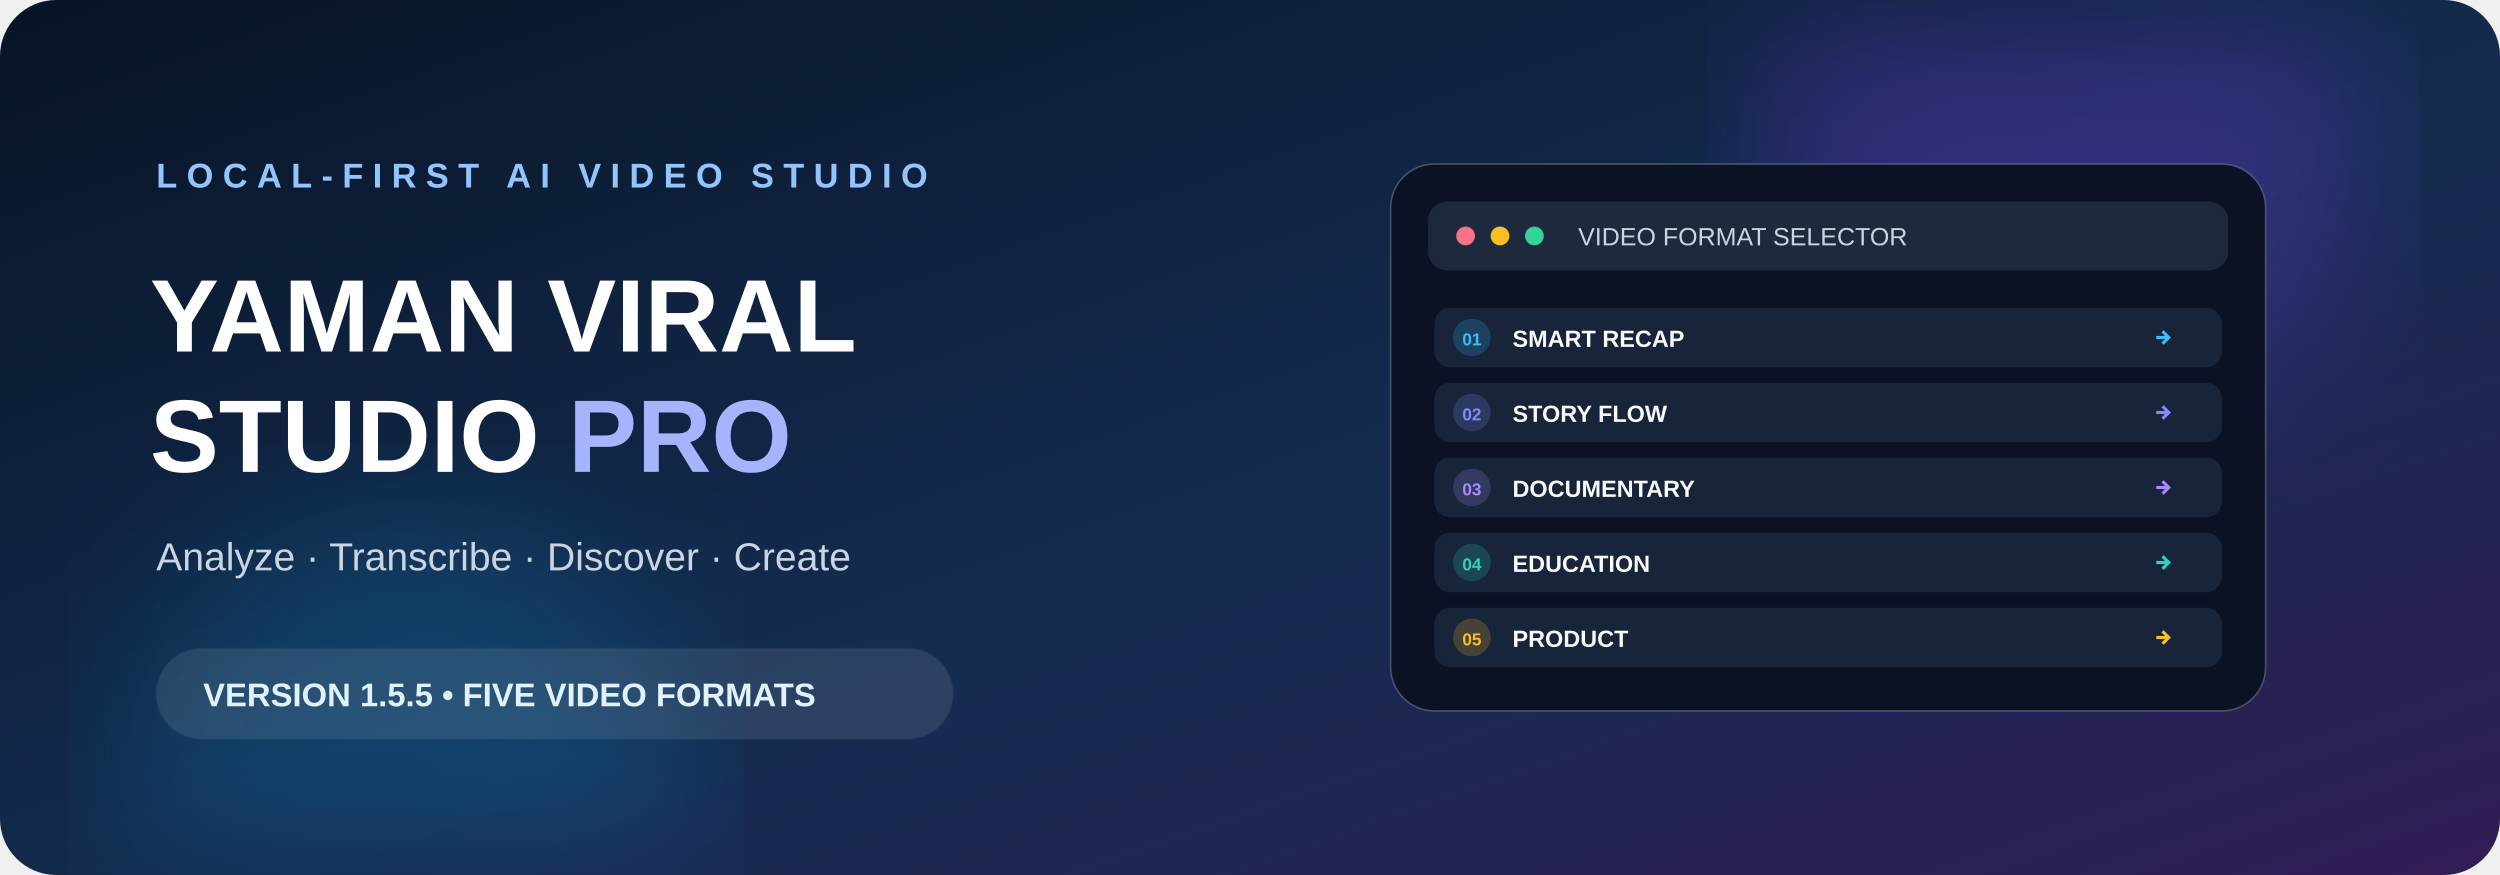
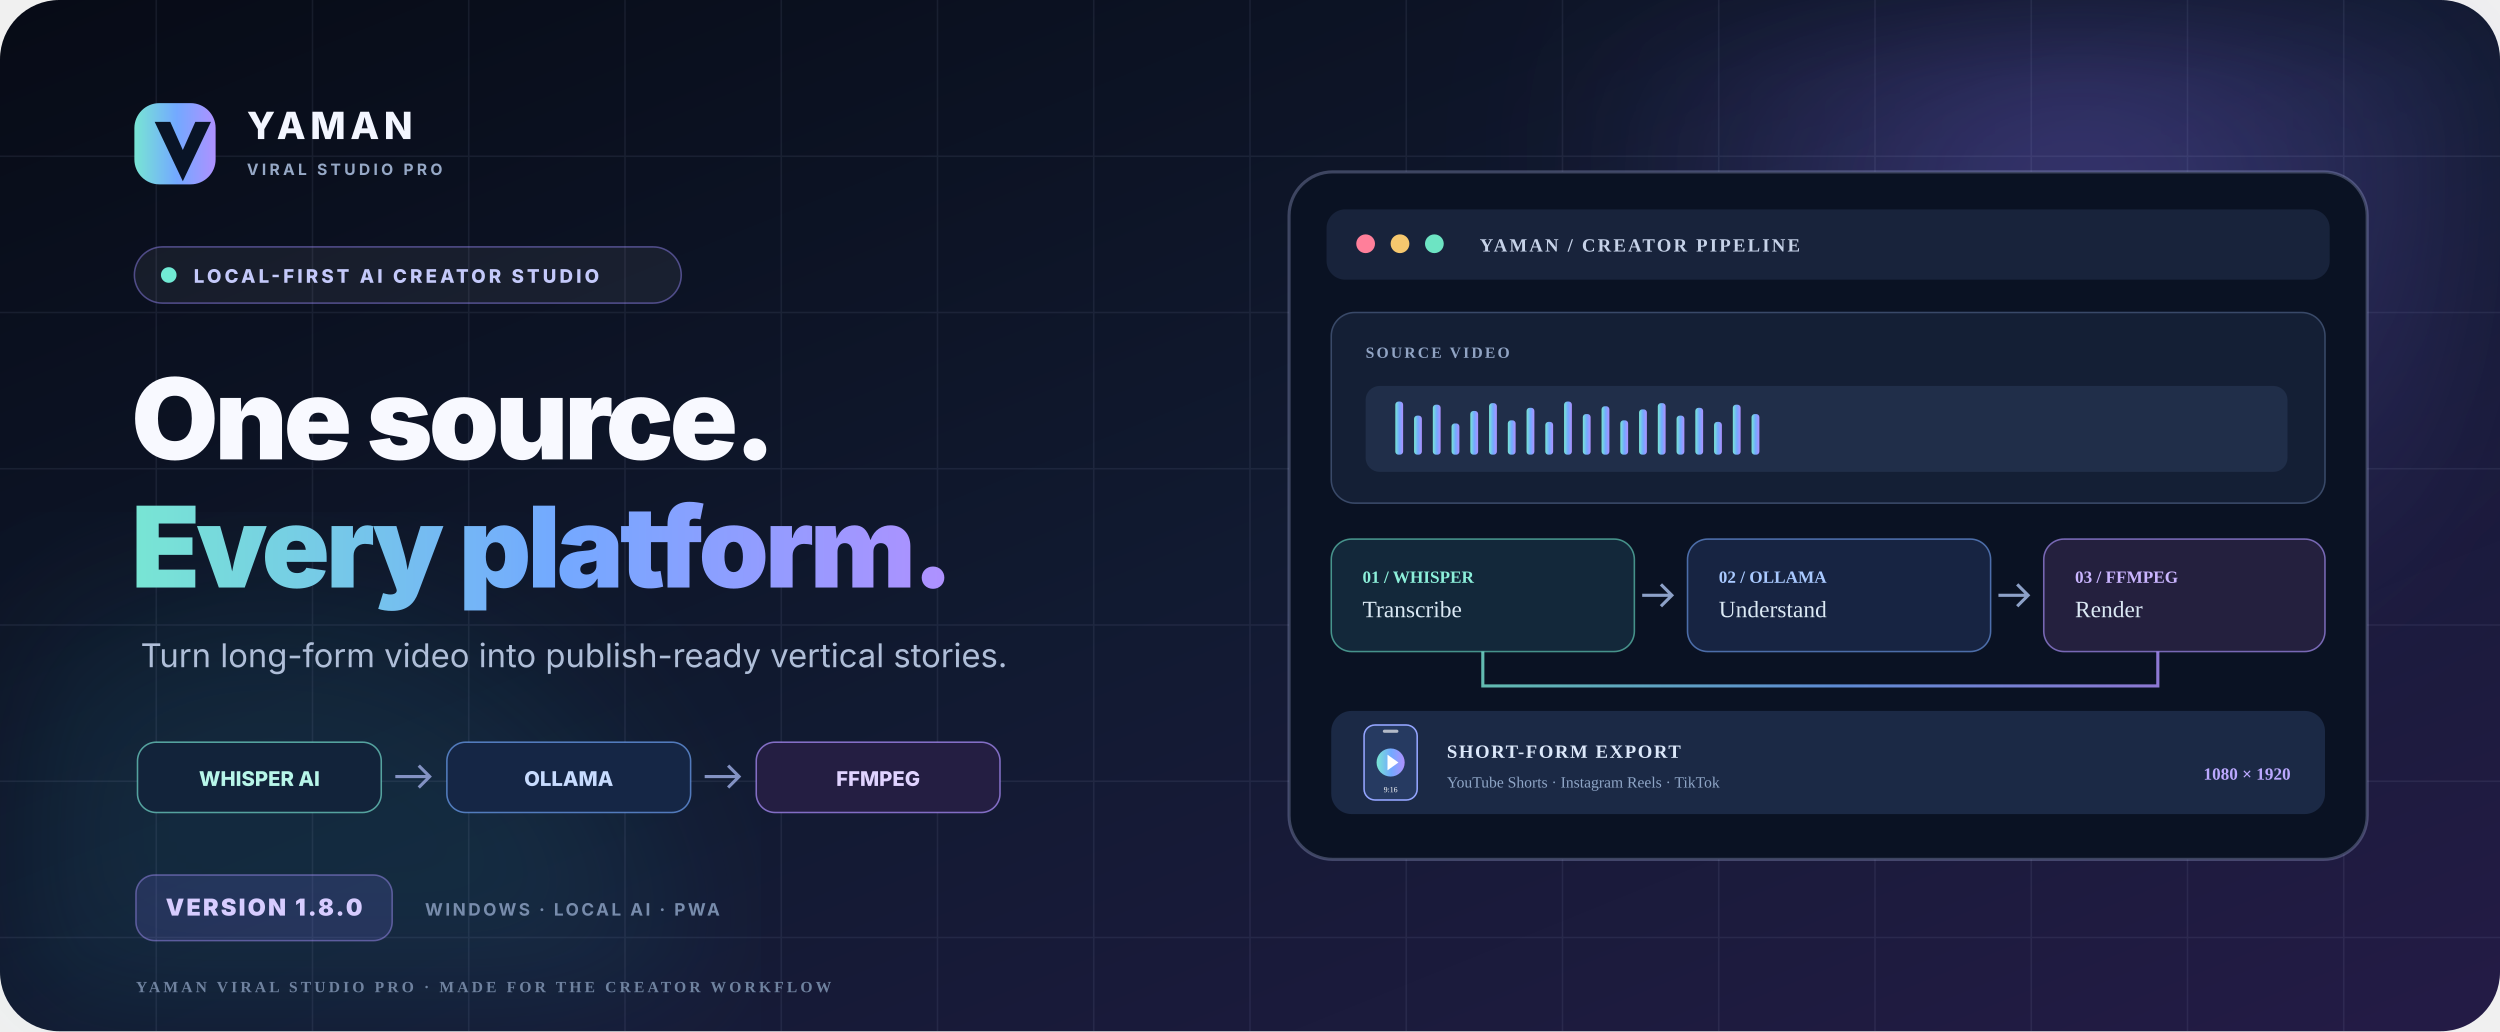
- <svg xmlns="http://www.w3.org/2000/svg" width="1600" height="560" viewBox="0 0 1600 560" role="img" aria-labelledby="t d">
+ <svg xmlns="http://www.w3.org/2000/svg" width="1600" height="660" viewBox="0 0 1600 660" role="img" aria-labelledby="title desc">
  <defs>
-     <linearGradient id="bg" x2="1" y2="1">
-       <stop stop-color="#081426" />
-       <stop offset=".55" stop-color="#142c50" />
-       <stop offset="1" stop-color="#311d55" />
+     <linearGradient id="bg" x1="0" y1="0" x2="1" y2="1">
+       <stop stop-color="#070b16" />
+       <stop offset=".52" stop-color="#111a31" />
+       <stop offset="1" stop-color="#241b46" />
    </linearGradient>
-     <linearGradient id="glow" x2="1">
-       <stop stop-color="#38bdf8" />
-       <stop offset="1" stop-color="#a78bfa" />
+     <linearGradient id="accent" x1="0" y1="0" x2="1" y2="0">
+       <stop stop-color="#78e5d4" />
+       <stop offset=".52" stop-color="#73a9ff" />
+       <stop offset="1" stop-color="#ae91ff" />
    </linearGradient>
+     <radialGradient id="glow">
+       <stop stop-color="#8c72ff" stop-opacity=".34" />
+       <stop offset="1" stop-color="#8c72ff" stop-opacity="0" />
+     </radialGradient>
    <filter id="blur">
-       <feGaussianBlur stdDeviation="48" />
+       <feGaussianBlur stdDeviation="54" />
+     </filter>
+     <filter id="shadow">
+       <feGaussianBlur stdDeviation="18" />
    </filter>
  </defs>
-   <rect width="1600" height="560" rx="36" fill="url(#bg)" />
-   <circle cx="1320" cy="90" r="190" fill="#7c3aed" opacity=".28" filter="url(#blur)" />
-   <circle cx="260" cy="500" r="180" fill="#0ea5e9" opacity=".18" filter="url(#blur)" />
-   <g font-family="Segoe UI,Arial,sans-serif">
-     <text x="100" y="120" fill="#93c5fd" font-size="22" font-weight="700" letter-spacing="6">LOCAL-FIRST AI VIDEO STUDIO</text>
-     <text x="96" y="225" fill="#fff" font-size="66" font-weight="800">YAMAN VIRAL</text>
-     <text x="96" y="302" fill="#fff" font-size="66" font-weight="800">STUDIO <tspan fill="#a5b4fc">PRO</tspan>
-     </text>
-     <text x="100" y="365" fill="#cbd5e1" font-size="25">Analyze · Transcribe · Discover · Create</text>
-     <rect x="100" y="415" width="510" height="58" rx="29" fill="#ffffff" opacity=".1" stroke="#93c5fd" stroke-opacity=".45" />
-     <text x="130" y="452" fill="#e0f2fe" font-size="21" font-weight="600">VERSION 1.5.5  •  FIVE VIDEO FORMATS</text>
+   <rect width="1600" height="660" rx="38" fill="url(#bg)" />
+   <circle cx="1330" cy="105" r="340" fill="url(#glow)" filter="url(#blur)" />
+   <circle cx="175" cy="640" r="260" fill="#36c5d5" opacity=".10" filter="url(#blur)" />
+   <g stroke="#c6d4ff" opacity=".075">
+     <path d="M0 100H1600M0 200H1600M0 300H1600M0 400H1600M0 500H1600M0 600H1600" />
+     <path d="M100 0V660M200 0V660M300 0V660M400 0V660M500 0V660M600 0V660M700 0V660M800 0V660M900 0V660M1000 0V660M1100 0V660M1200 0V660M1300 0V660M1400 0V660M1500 0V660" />
  </g>
-   <g transform="translate(890 105)">
-     <rect width="560" height="350" rx="28" fill="#0b1224" stroke="#64748b" stroke-opacity=".65" />
-     <rect x="24" y="24" width="512" height="44" rx="12" fill="#1e293b" />
-     <circle cx="48" cy="46" r="6" fill="#fb7185" />
-     <circle cx="70" cy="46" r="6" fill="#fbbf24" />
-     <circle cx="92" cy="46" r="6" fill="#34d399" />
-     <text x="120" y="52" fill="#cbd5e1" font-size="16" font-family="Arial">VIDEO FORMAT SELECTOR</text>
-     <rect x="28" y="92" width="504" height="38" rx="10" fill="#17243a" />
-     <circle cx="52" cy="111" r="12" fill="#38bdf8" opacity=".2" />
-     <text x="52" y="116" text-anchor="middle" fill="#38bdf8" font-size="11" font-family="Arial" font-weight="700">01</text>
-     <text x="78" y="117" fill="#f8fafc" font-size="15" font-family="Arial" font-weight="700">SMART RECAP</text>
-     <path d="M490 111 l8 0 m-4 -4 l4 4 -4 4" stroke="#38bdf8" fill="none" stroke-width="2" />
-     <rect x="28" y="140" width="504" height="38" rx="10" fill="#17243a" />
-     <circle cx="52" cy="159" r="12" fill="#818cf8" opacity=".2" />
-     <text x="52" y="164" text-anchor="middle" fill="#818cf8" font-size="11" font-family="Arial" font-weight="700">02</text>
-     <text x="78" y="165" fill="#f8fafc" font-size="15" font-family="Arial" font-weight="700">STORY FLOW</text>
-     <path d="M490 159 l8 0 m-4 -4 l4 4 -4 4" stroke="#818cf8" fill="none" stroke-width="2" />
-     <rect x="28" y="188" width="504" height="38" rx="10" fill="#17243a" />
-     <circle cx="52" cy="207" r="12" fill="#a78bfa" opacity=".2" />
-     <text x="52" y="212" text-anchor="middle" fill="#a78bfa" font-size="11" font-family="Arial" font-weight="700">03</text>
-     <text x="78" y="213" fill="#f8fafc" font-size="15" font-family="Arial" font-weight="700">DOCUMENTARY</text>
-     <path d="M490 207 l8 0 m-4 -4 l4 4 -4 4" stroke="#a78bfa" fill="none" stroke-width="2" />
-     <rect x="28" y="236" width="504" height="38" rx="10" fill="#17243a" />
-     <circle cx="52" cy="255" r="12" fill="#2dd4bf" opacity=".2" />
-     <text x="52" y="260" text-anchor="middle" fill="#2dd4bf" font-size="11" font-family="Arial" font-weight="700">04</text>
-     <text x="78" y="261" fill="#f8fafc" font-size="15" font-family="Arial" font-weight="700">EDUCATION</text>
-     <path d="M490 255 l8 0 m-4 -4 l4 4 -4 4" stroke="#2dd4bf" fill="none" stroke-width="2" />
-     <rect x="28" y="284" width="504" height="38" rx="10" fill="#17243a" />
-     <circle cx="52" cy="303" r="12" fill="#fbbf24" opacity=".2" />
-     <text x="52" y="308" text-anchor="middle" fill="#fbbf24" font-size="11" font-family="Arial" font-weight="700">05</text>
-     <text x="78" y="309" fill="#f8fafc" font-size="15" font-family="Arial" font-weight="700">PRODUCT</text>
-     <path d="M490 303 l8 0 m-4 -4 l4 4 -4 4" stroke="#fbbf24" fill="none" stroke-width="2" />
+   <g font-family="Inter,Segoe UI,Arial,sans-serif">
+     <rect x="86" y="66" width="52" height="52" rx="16" fill="url(#accent)" />
+     <path d="M99 78h10l8 18 8-18h10l-18 38z" fill="#091426" />
+     <text x="158" y="89" fill="#f3f6ff" font-size="24" font-weight="800" letter-spacing="3">YAMAN</text>
+     <text x="158" y="112" fill="#96a8c6" font-size="10" font-weight="700" letter-spacing="2.1">VIRAL STUDIO PRO</text>
+     <rect x="86" y="158" width="350" height="36" rx="18" fill="#fff" fill-opacity=".055" stroke="#9b8cff" stroke-opacity=".45" />
+     <circle cx="108" cy="176" r="5" fill="#71ead4" />
+     <text x="124" y="181" fill="#c4c9fa" font-size="12" font-weight="800" letter-spacing="2">LOCAL-FIRST AI CREATOR STUDIO</text>
+     <text x="84" y="294" fill="#f8f9ff" font-size="72" font-weight="850" letter-spacing="-2.5">One source.</text>
+     <text x="84" y="376" fill="url(#accent)" font-size="72" font-weight="850" letter-spacing="-2.5">Every platform.</text>
+     <text x="90" y="427" fill="#afbed8" font-size="21">Turn long-form video into publish-ready vertical stories.</text>
+     <g transform="translate(88 475)">
+       <rect width="156" height="45" rx="12" fill="#12233a" stroke="#78e5d4" stroke-opacity=".65" />
+       <text x="78" y="28" text-anchor="middle" fill="#b8f6e9" font-size="13" font-weight="800">WHISPER AI</text>
+       <path d="M165 22h22m-7-7 7 7-7 7" stroke="#8392c3" fill="none" stroke-width="2" />
+       <rect x="198" width="156" height="45" rx="12" fill="#152645" stroke="#73a9ff" stroke-opacity=".65" />
+       <text x="276" y="28" text-anchor="middle" fill="#c8dcff" font-size="13" font-weight="800">OLLAMA</text>
+       <path d="M363 22h22m-7-7 7 7-7 7" stroke="#8392c3" fill="none" stroke-width="2" />
+       <rect x="396" width="156" height="45" rx="12" fill="#241e42" stroke="#ae91ff" stroke-opacity=".7" />
+       <text x="474" y="28" text-anchor="middle" fill="#e0d3ff" font-size="13" font-weight="800">FFMPEG</text>
+     </g>
+     <rect x="87" y="560" width="164" height="42" rx="12" fill="#8a78ff" fill-opacity=".15" stroke="#a995ff" stroke-opacity=".45" />
+     <text x="169" y="586" fill="#d7ccff" text-anchor="middle" font-size="15" font-weight="850" letter-spacing="1.4">VERSION 1.8.0</text>
+     <text x="272" y="586" fill="#788cac" font-size="11" font-weight="700" letter-spacing="1.6">WINDOWS · LOCAL AI · PWA</text>
  </g>
+   <g transform="translate(825 110)">
+     <rect x="0" y="0" width="690" height="440" rx="28" fill="#0a1223" stroke="#a5b0df" stroke-opacity=".32" stroke-width="2" />
+     <rect x="24" y="24" width="642" height="45" rx="12" fill="#18233b" />
+     <circle cx="49" cy="46" r="6" fill="#ff7f9a" />
+     <circle cx="71" cy="46" r="6" fill="#f6c86e" />
+     <circle cx="93" cy="46" r="6" fill="#6de4c3" />
+     <text x="122" y="51" fill="#c6d2e8" font-size="12" font-weight="700" letter-spacing="1.4">YAMAN / CREATOR PIPELINE</text>
+     <rect x="27" y="90" width="636" height="122" rx="15" fill="#141f35" stroke="#394968" />
+     <text x="49" y="119" fill="#91a4c4" font-size="10" font-weight="800" letter-spacing="1.4">SOURCE VIDEO</text>
+     <rect x="49" y="137" width="590" height="55" rx="9" fill="#202e49" />
+     <g fill="url(#accent)" transform="translate(68 147)">
+       <rect width="5" height="34" rx="2" />
+       <rect x="12" y="9" width="5" height="25" rx="2" />
+       <rect x="24" y="2" width="5" height="32" rx="2" />
+       <rect x="36" y="14" width="5" height="20" rx="2" />
+       <rect x="48" y="6" width="5" height="28" rx="2" />
+       <rect x="60" y="1" width="5" height="33" rx="2" />
+       <rect x="72" y="12" width="5" height="22" rx="2" />
+       <rect x="84" y="4" width="5" height="30" rx="2" />
+       <rect x="96" y="13" width="5" height="21" rx="2" />
+       <rect x="108" y="0" width="5" height="34" rx="2" />
+       <rect x="120" y="8" width="5" height="26" rx="2" />
+       <rect x="132" y="3" width="5" height="31" rx="2" />
+       <rect x="144" y="12" width="5" height="22" rx="2" />
+       <rect x="156" y="5" width="5" height="29" rx="2" />
+       <rect x="168" y="1" width="5" height="33" rx="2" />
+       <rect x="180" y="9" width="5" height="25" rx="2" />
+       <rect x="192" y="4" width="5" height="30" rx="2" />
+       <rect x="204" y="13" width="5" height="21" rx="2" />
+       <rect x="216" y="2" width="5" height="32" rx="2" />
+       <rect x="228" y="8" width="5" height="26" rx="2" />
+     </g>
+     <rect x="27" y="235" width="194" height="72" rx="13" fill="#13283a" stroke="#6ee7ce" stroke-opacity=".58" />
+     <text x="47" y="263" fill="#8cf0da" font-size="11" font-weight="800">01 / WHISPER</text>
+     <text x="47" y="285" fill="#dbe9f4" font-size="15">Transcribe</text>
+     <path d="M226 271h19m-7-7 7 7-7 7" stroke="#8da1c8" fill="none" stroke-width="2" />
+     <rect x="255" y="235" width="194" height="72" rx="13" fill="#172442" stroke="#78aaff" stroke-opacity=".58" />
+     <text x="275" y="263" fill="#a9c9ff" font-size="11" font-weight="800">02 / OLLAMA</text>
+     <text x="275" y="285" fill="#dbe9f4" font-size="15">Understand</text>
+     <path d="M454 271h19m-7-7 7 7-7 7" stroke="#8da1c8" fill="none" stroke-width="2" />
+     <rect x="483" y="235" width="180" height="72" rx="13" fill="#24203e" stroke="#ad94ff" stroke-opacity=".64" />
+     <text x="503" y="263" fill="#cab5ff" font-size="11" font-weight="800">03 / FFMPEG</text>
+     <text x="503" y="285" fill="#dbe9f4" font-size="15">Render</text>
+     <path d="M124 307v22h432v-22" fill="none" stroke="url(#accent)" stroke-width="2" opacity=".8" />
+     <rect x="27" y="345" width="636" height="66" rx="13" fill="#1b2945" />
+     <g transform="translate(48 354)">
+       <rect width="34" height="48" rx="7" fill="#263a61" stroke="#94a5ff" />
+       <rect x="12" y="3" width="10" height="2" rx="1" fill="#fff" opacity=".65" />
+       <circle cx="17" cy="24" r="9" fill="url(#accent)" />
+       <path d="m15 19 7 5-7 5z" fill="#fff" />
+       <text x="17" y="43" fill="#fff" font-size="5" text-anchor="middle">9:16</text>
+     </g>
+     <text x="101" y="375" fill="#dce8fa" font-size="12" font-weight="850" letter-spacing="1">SHORT-FORM EXPORT</text>
+     <text x="101" y="394" fill="#8fa6c7" font-size="10">YouTube Shorts · Instagram Reels · TikTok</text>
+     <text x="641" y="389" fill="#bba8ff" font-size="11" font-weight="800" text-anchor="end">1080 × 1920</text>
+   </g>
+   <text x="87" y="635" fill="#6f829f" font-size="10" font-weight="700" letter-spacing="2">YAMAN VIRAL STUDIO PRO · MADE FOR THE CREATOR WORKFLOW</text>
</svg>
